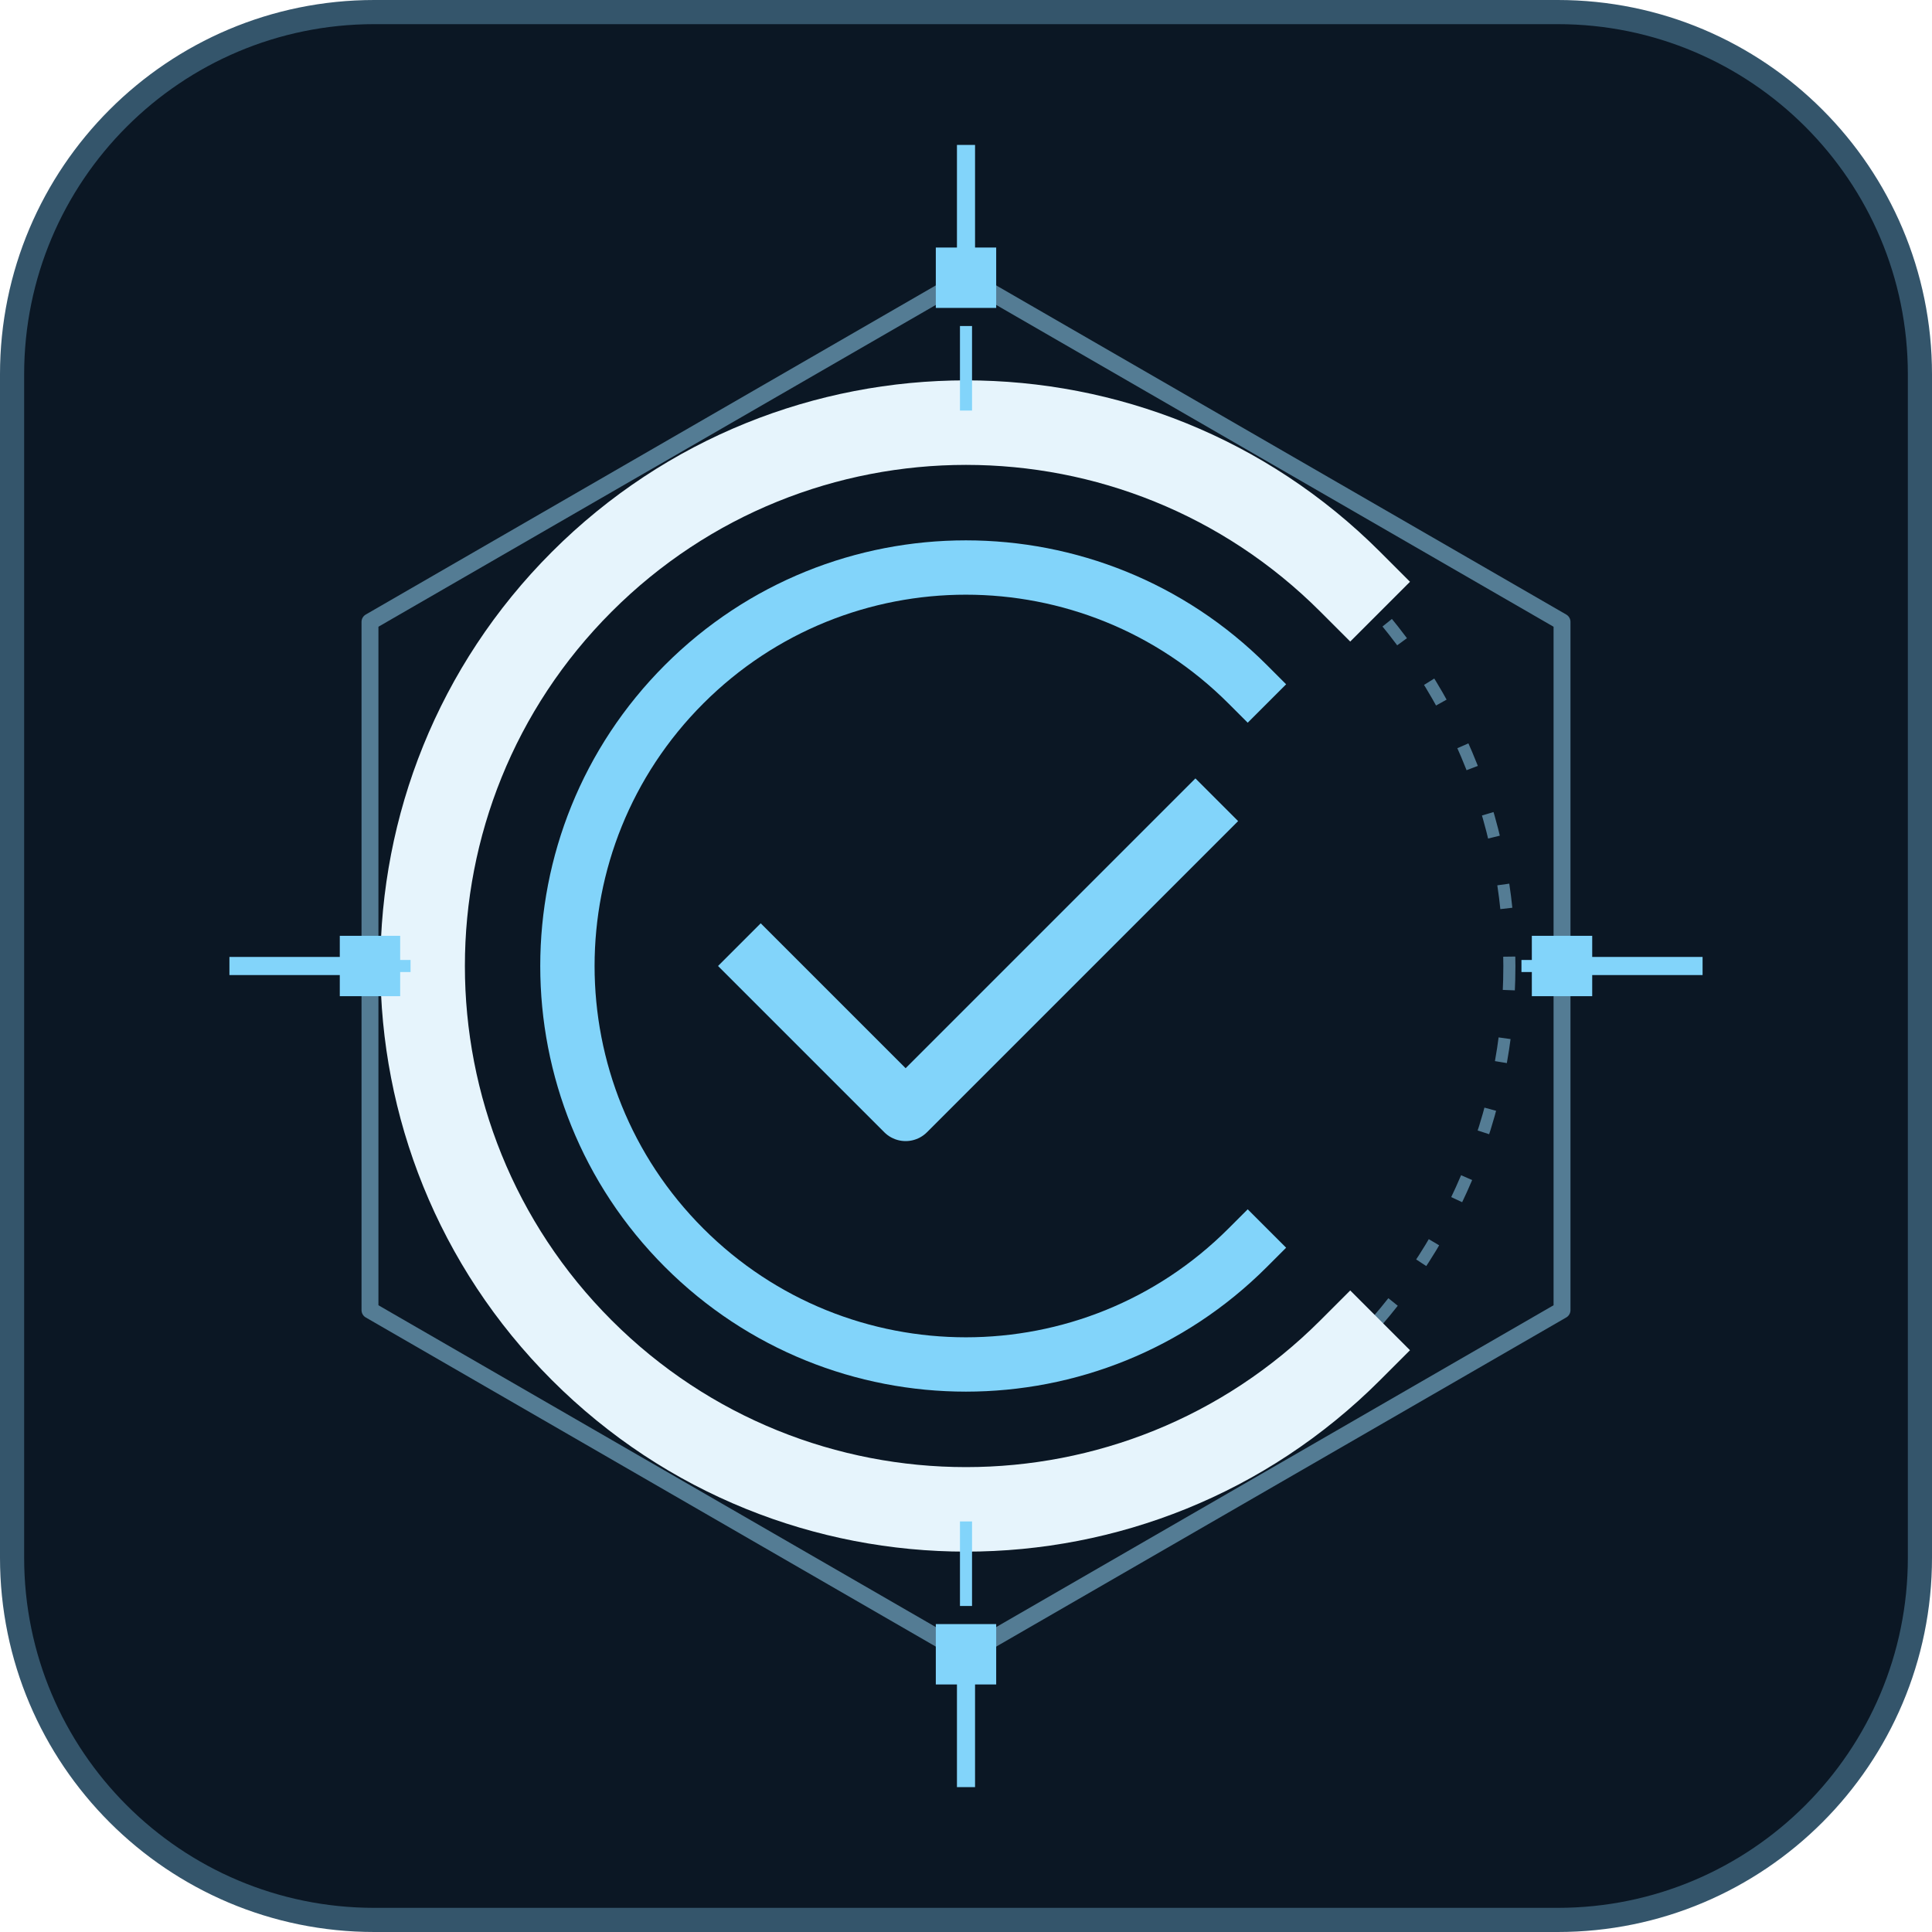
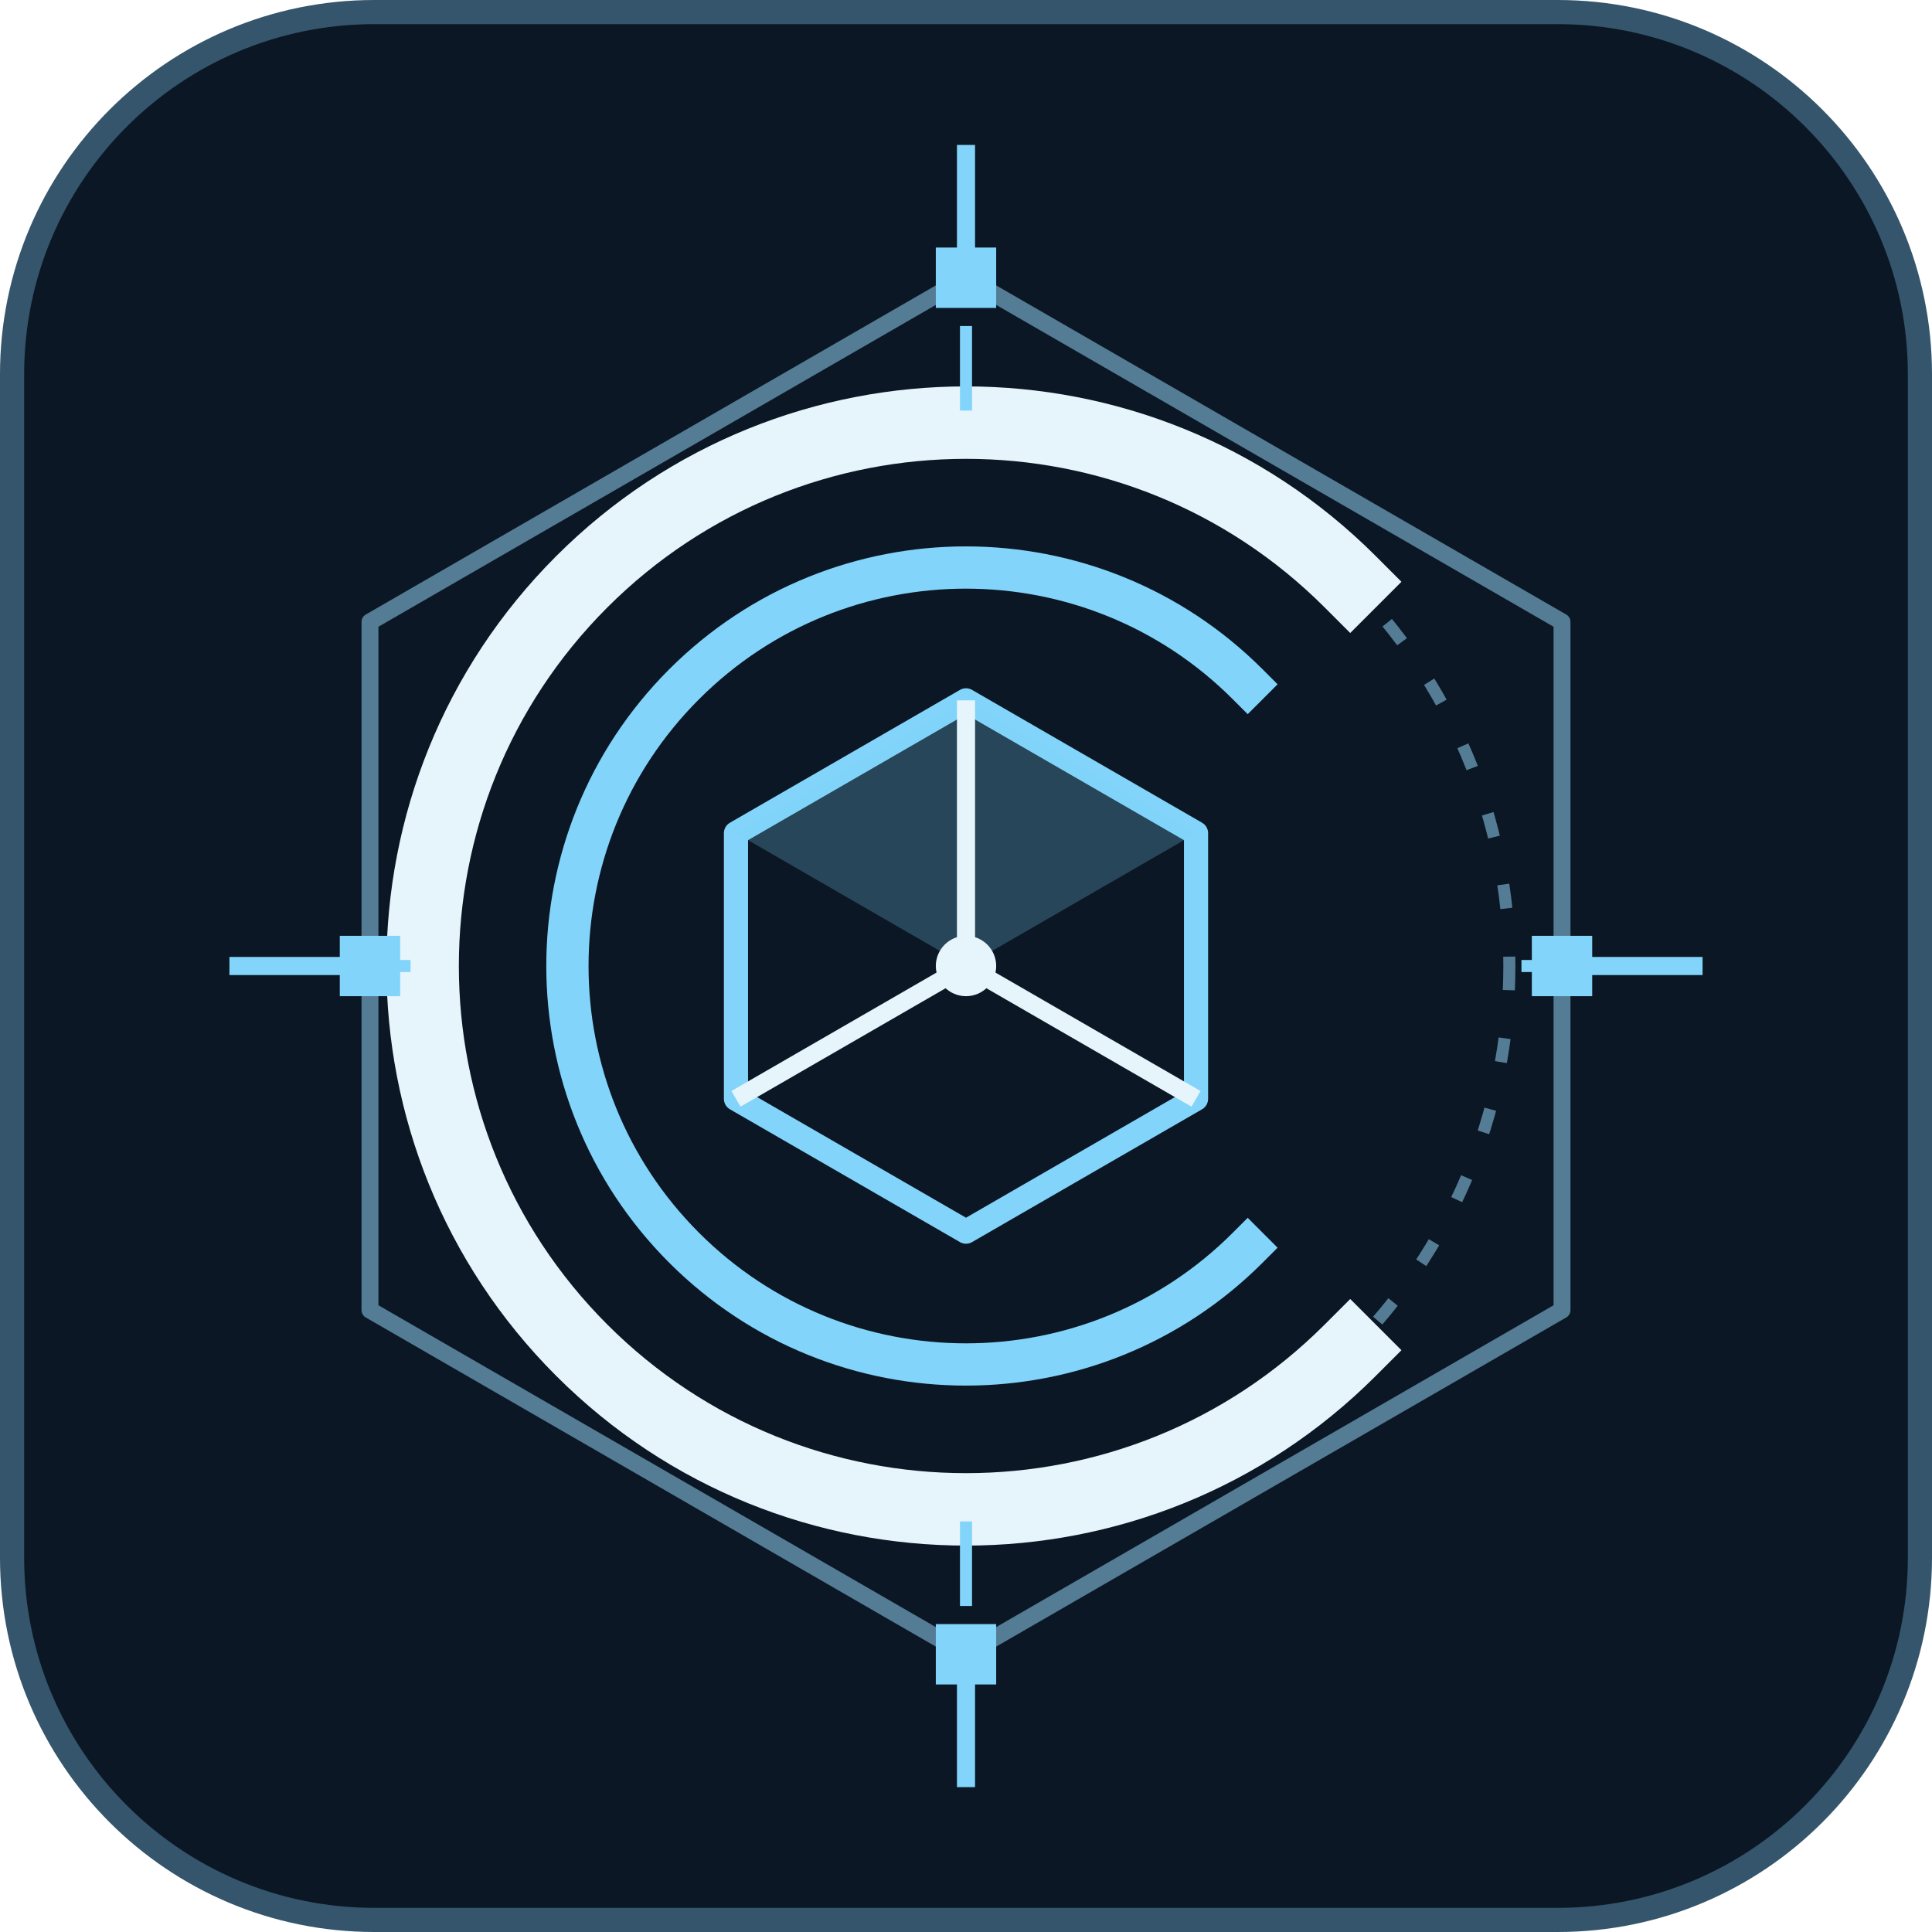
<svg xmlns="http://www.w3.org/2000/svg" width="160" height="160" viewBox="0 0 160 160" role="img" aria-label="OmniCAD geometric verification mark">
  <rect x="1" y="1" width="158" height="158" rx="30" fill="#0b1724" stroke="#34556b" stroke-width="2" />
  <g fill="none" stroke-linejoin="round">
    <path d="M80 23L129.36 51.5V108.5L80 137 30.64 108.5V51.5Z" stroke="#547c94" stroke-width="1.4" />
    <circle cx="80" cy="80" r="45" stroke="#547c94" stroke-width="1" stroke-dasharray="2 4" />
-     <path d="M111.82 48.18A45 45 0 1 0 111.82 111.82" stroke="#e6f4fc" stroke-width="7" stroke-linecap="square" />
-     <path d="M103.33 56.67A33 33 0 1 0 103.33 103.33" stroke="#82d4fa" stroke-width="4.5" stroke-linecap="square" />
-     <path d="M63 80L75 92 99 68" stroke="#82d4fa" stroke-width="5" stroke-linecap="square" />
+     <path d="M111.82 48.18A45 45 0 1 0 111.82 111.82" stroke="#e6f4fc" stroke-width="6" stroke-linecap="square" />
+     <path d="M103.33 56.67A33 33 0 1 0 103.33 103.33" stroke="#82d4fa" stroke-width="3.5" stroke-linecap="square" />
+     <g stroke-linejoin="round">
+       <path d="M80 58L99.05 69V91L80 102 60.95 91V69Z" stroke="#82d4fa" stroke-width="2" />
+       <path d="M80 58L99.05 69 80 80 60.95 69Z" fill="#82d4fa" fill-opacity=".25" stroke="none" />
+       <path d="M80 58V80L99.05 91M60.95 91L80 80" stroke="#e6f4fc" stroke-width="1.5" />
+       <circle cx="80" cy="80" r="2.5" fill="#e6f4fc" stroke="none" />
+     </g>
    <path d="M80 12V23M80 137V148M19 80H30.64M129.36 80H141" stroke="#82d4fa" stroke-width="1.5" />
    <path d="M80 27V34M80 126V133M27 80H34M126 80H133" stroke="#82d4fa" stroke-width="1" />
  </g>
  <g fill="#82d4fa">
    <rect x="77.5" y="20.5" width="5" height="5" />
    <rect x="77.5" y="134.5" width="5" height="5" />
    <rect x="28.14" y="77.5" width="5" height="5" />
    <rect x="126.86" y="77.5" width="5" height="5" />
  </g>
</svg>
